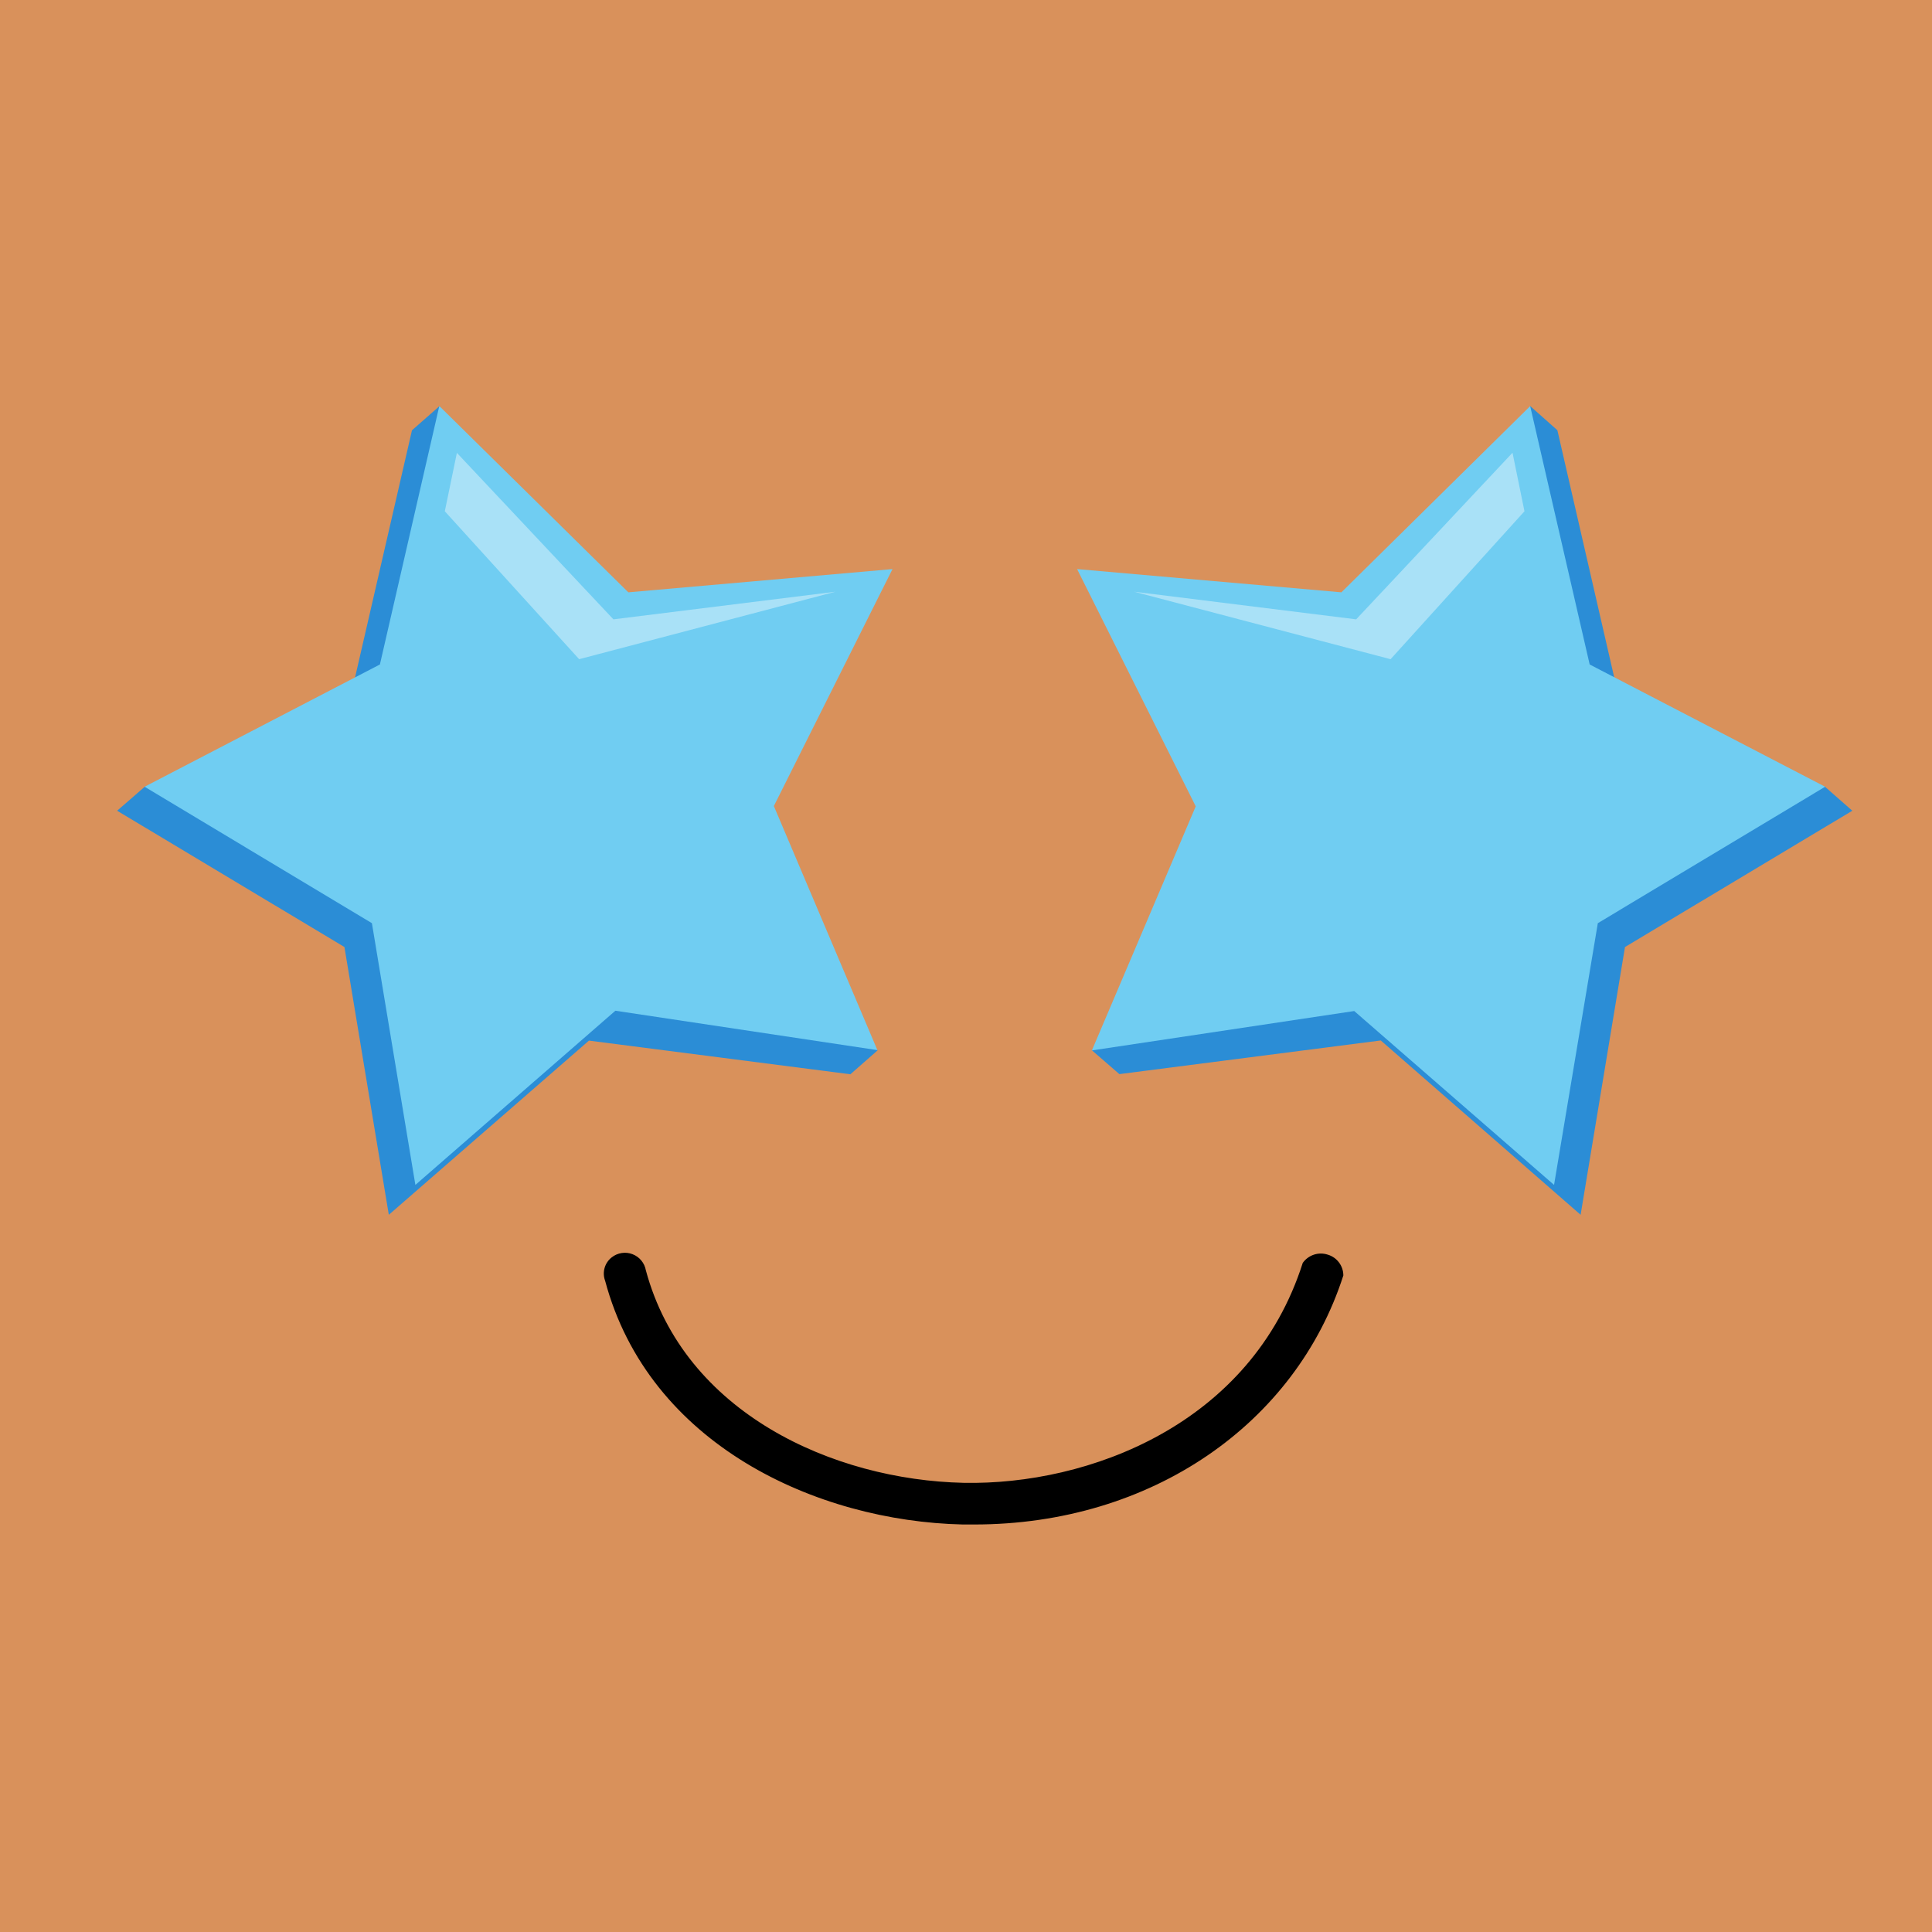
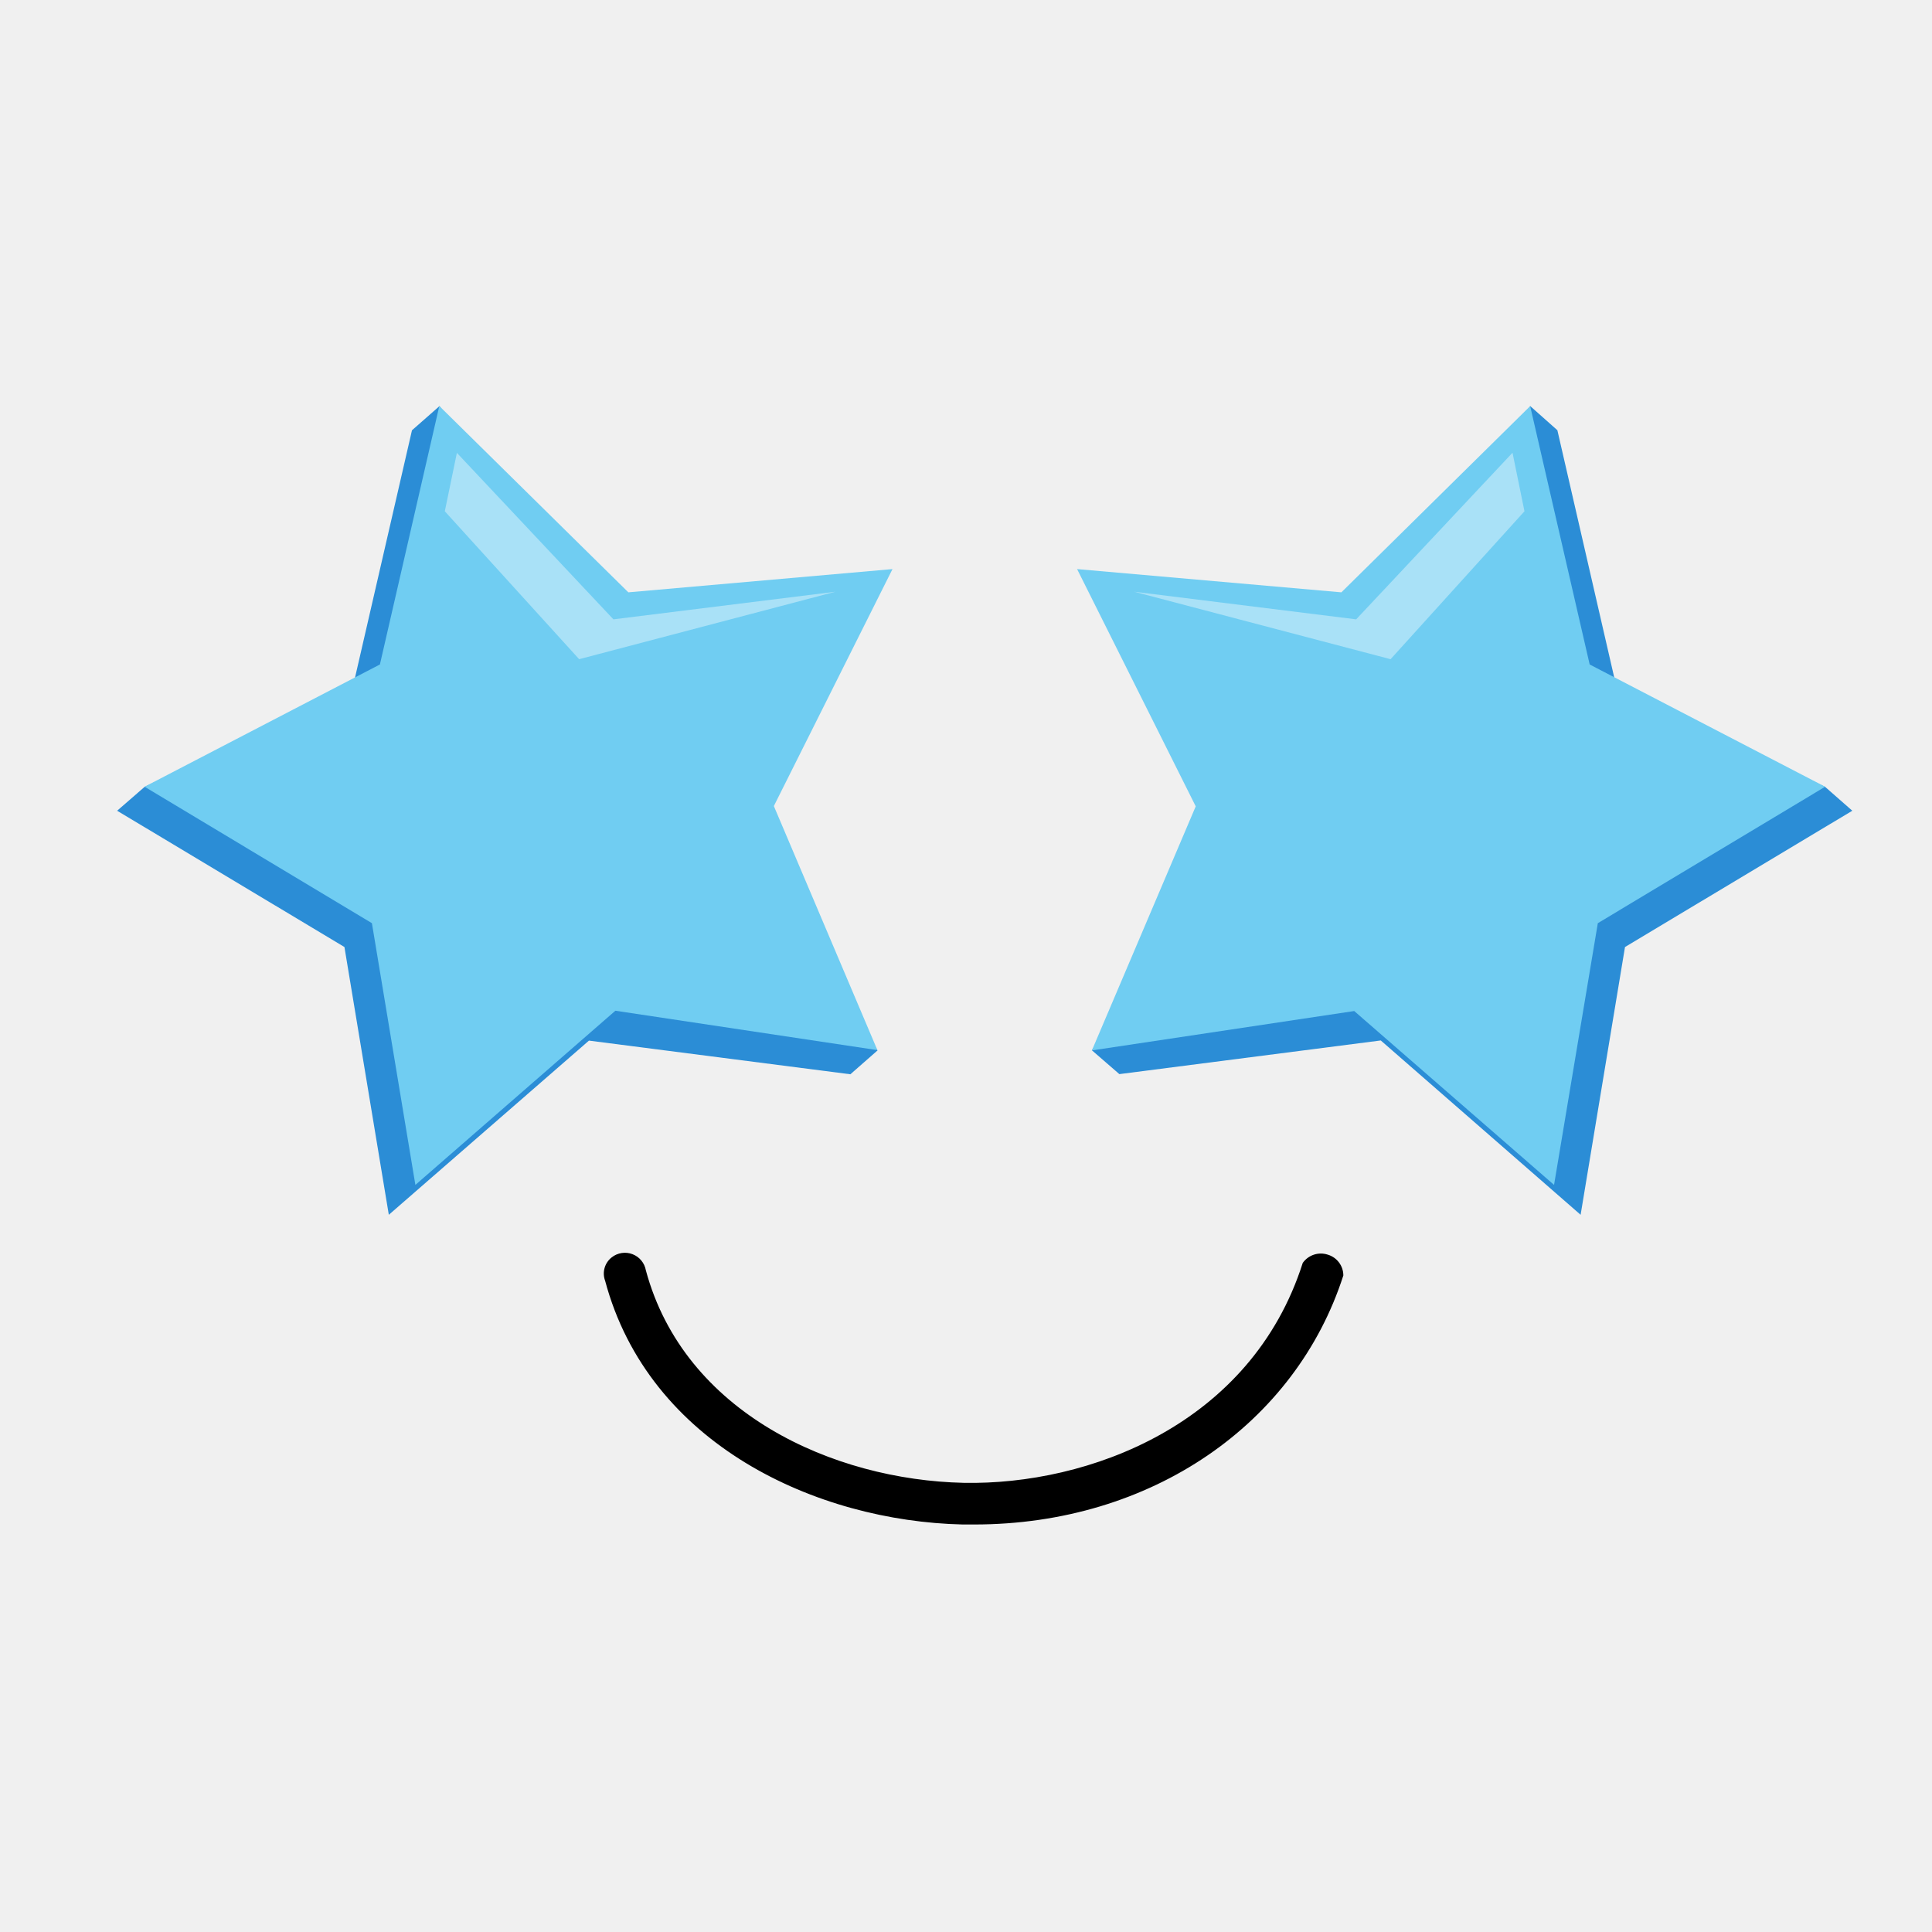
<svg xmlns="http://www.w3.org/2000/svg" viewBox="0 0 200 200" fill="none" shape-rendering="auto">
  <mask id="viewboxMask">
    <rect width="200" height="200" rx="0" ry="0" x="0" y="0" fill="#fff" />
  </mask>
  <g mask="url(#viewboxMask)">
-     <rect fill="#d9915b" width="200" height="200" x="0" y="0" />
    <g transform="matrix(1.5625 0 0 1.5625 37.5 110.94)">
      <path d="M40.54 30h-.75c-9.7-.22-20.8-5.3-23.7-16.15a1.36 1.36 0 0 1 .44-1.55 1.41 1.41 0 0 1 2.26.86c2.55 9.46 12.42 13.89 21.06 14.08 8.24.16 19.04-3.84 22.46-14.57a1.47 1.47 0 0 1 1.65-.55A1.44 1.44 0 0 1 65 13.5C61.85 23.31 52.3 30 40.54 30Z" fill="#000" />
    </g>
    <g transform="matrix(1.5625 0 0 1.5625 31.25 59.38)">
      <g fill-rule="evenodd" clip-rule="evenodd">
        <path d="m7.3-9.5 1.82-1.6L19.18 3.35l17.5-1.54-7.85 15.71 9.31 14.07-1.8 1.58-17.32-2.23L5.76 42.48 2.82 24.74l-15.06-9.03 1.82-1.58 13.77-6.5L7.3-9.52Z" fill="#2B8DD6" />
        <path d="M9.11-11.1 21.63 1.24 39.13-.3 31.27 15.4l6.86 16.17-17.36-2.61L7.52 40.5 4.64 23.16l-15.06-9.04 15.59-8.1L9.1-11.08Z" fill="#70CDF2" />
        <path opacity=".4" d="M10.27-8 20.64 3.03 35.35 1.2 18.37 5.67l-8.9-9.8.8-3.87Z" fill="#fff" />
        <path d="m83.18-9.5-1.8-1.6L71.3 3.35 53.8 1.8l7.85 15.71-9.31 14.07 1.82 1.58 17.32-2.23 13.24 11.55 2.94-17.74 15.06-9.03-1.8-1.58-13.8-6.5-3.94-17.13Z" fill="#2B8DD6" />
        <path d="M81.38-11.1 68.87 1.24 51.36-.3l7.86 15.72-6.88 16.17 17.38-2.61L82.96 40.5l2.9-17.34 15.06-9.04-15.6-8.1-3.94-17.11Z" fill="#70CDF2" />
        <path opacity=".4" d="M80.2-8 69.85 3.03 55.14 1.2l16.99 4.47L81-4.13 80.21-8Z" fill="#fff" />
      </g>
    </g>
  </g>
</svg>
